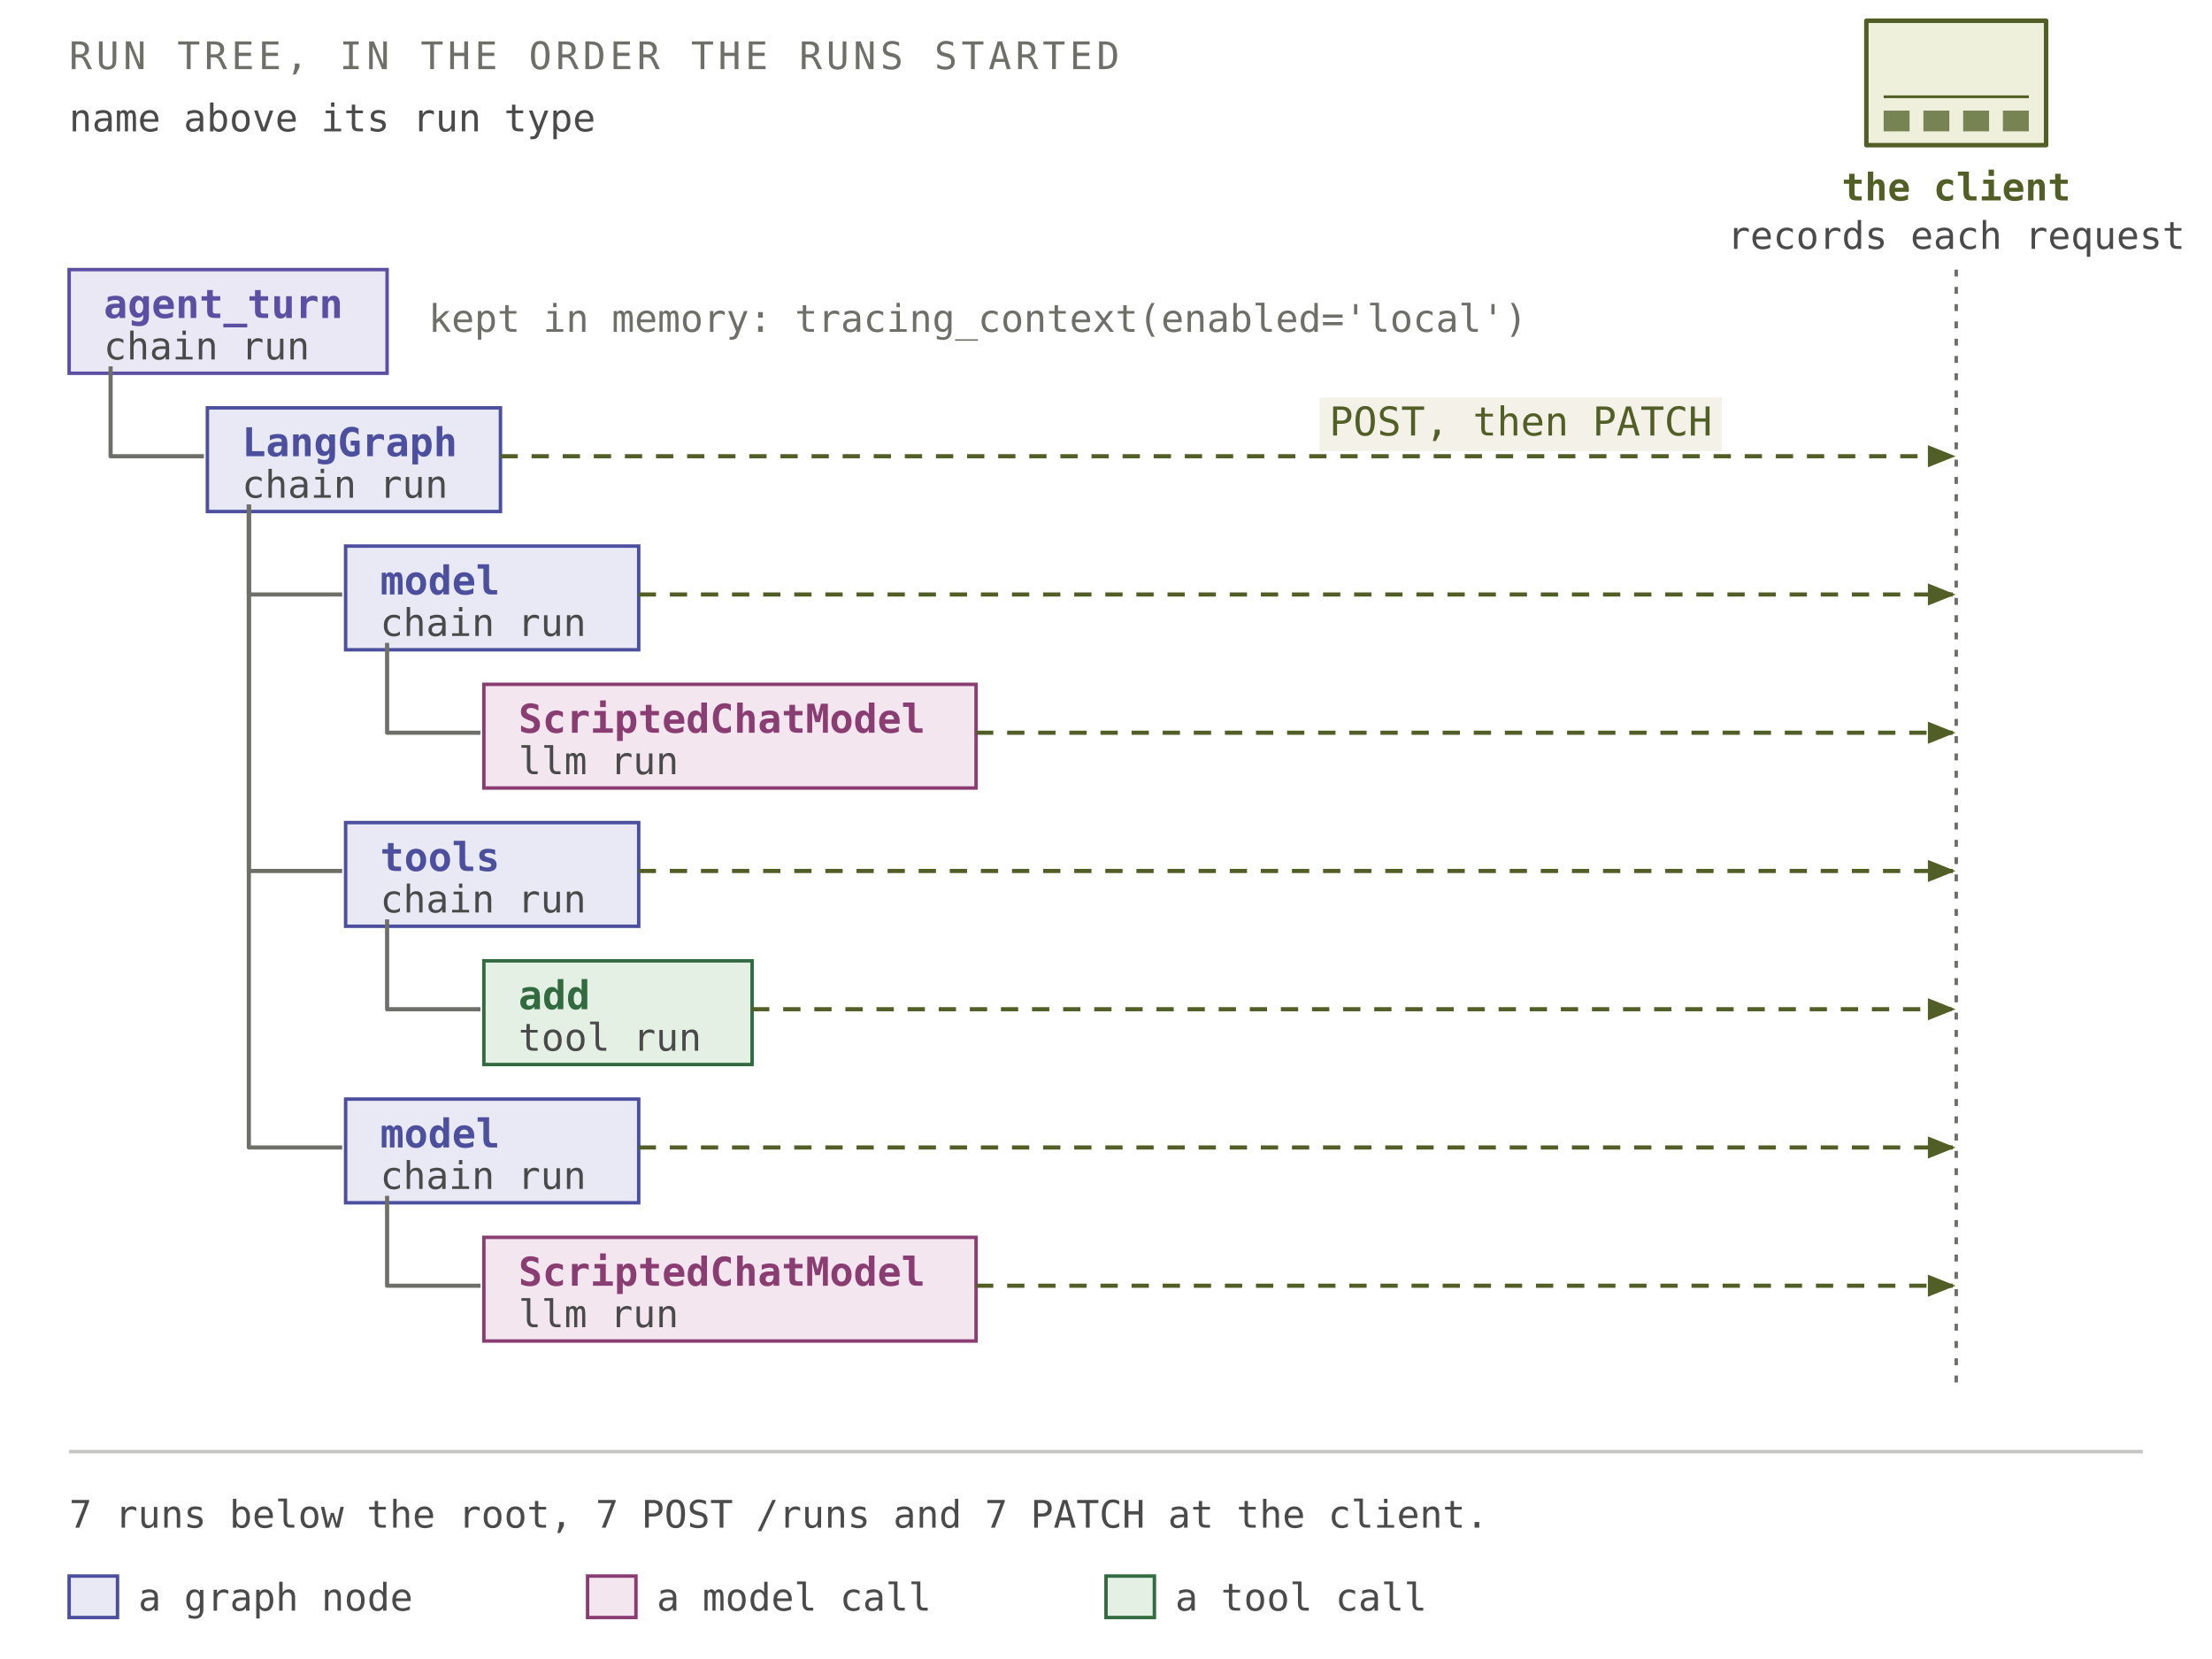
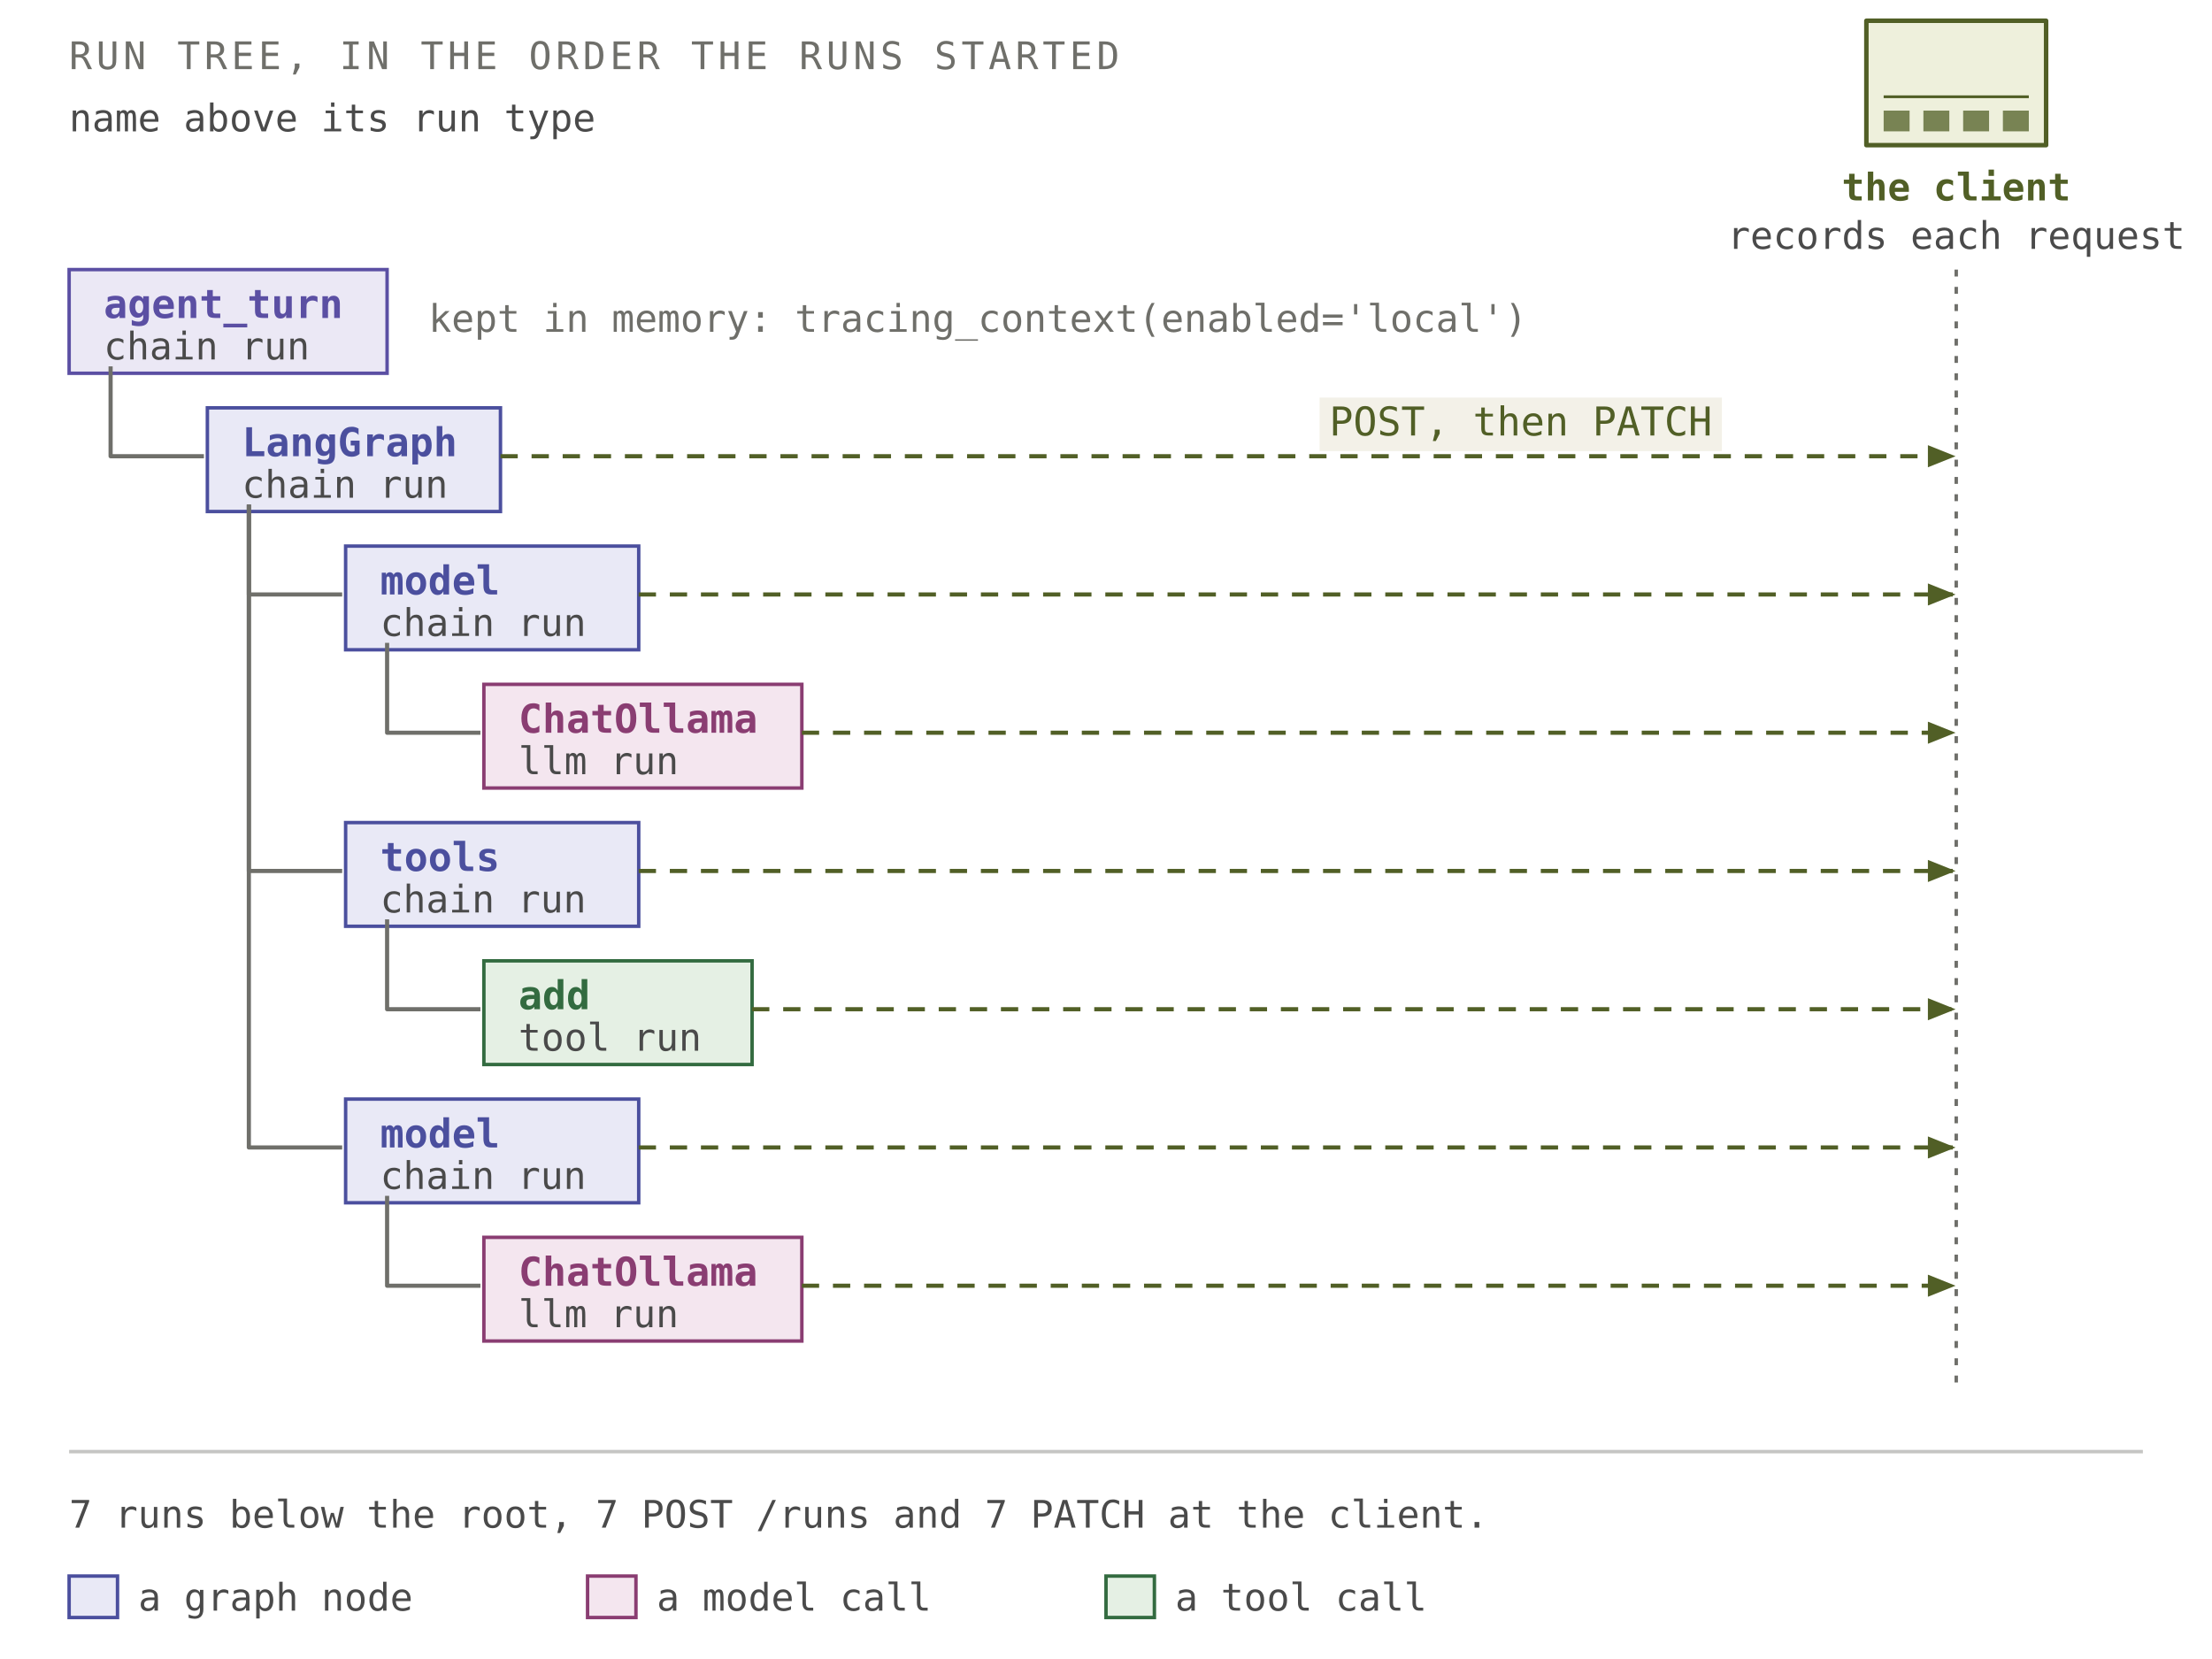
<svg xmlns="http://www.w3.org/2000/svg" viewBox="0 0 640 480" role="img" aria-labelledby="fig-1-2b-title fig-1-2b-desc" font-family="JetBrains Mono, ui-monospace, monospace">
  <defs>
    <marker id="fig-1-2b-head-olive" viewBox="0 0 10 10" refX="9" refY="5" markerWidth="8" markerHeight="8" markerUnits="userSpaceOnUse" orient="auto-start-reverse">
      <path d="M0 1 L10 5 L0 9 z" fill="var(--m-olive-ink, #515f26)" />
    </marker>
  </defs>
  <polygon points="540,6 592,6 592,42 540,42" fill="var(--m-panel, #f3f1e8)" />
  <polygon points="540,6 592,6 592,42 540,42" fill="var(--m-olive-fill, #eef0dc)" stroke="var(--m-olive-ink, #515f26)" stroke-width="1.3" stroke-linejoin="round" />
  <polygon points="545,32 552.5,32 552.5,38 545,38" fill="var(--m-olive-ink, #515f26)" fill-opacity="0.75" />
  <polygon points="556.5,32 564,32 564,38 556.5,38" fill="var(--m-olive-ink, #515f26)" fill-opacity="0.75" />
  <polygon points="568,32 575.5,32 575.5,38 568,38" fill="var(--m-olive-ink, #515f26)" fill-opacity="0.75" />
  <polygon points="579.5,32 587,32 587,38 579.5,38" fill="var(--m-olive-ink, #515f26)" fill-opacity="0.75" />
  <path d="M545 28L587 28" fill="none" stroke="var(--m-olive-ink, #515f26)" stroke-width="0.8" stroke-linejoin="round" />
  <text x="566" y="58" font-size="11" text-anchor="middle" font-weight="700" fill="var(--m-olive-ink, #515f26)">the client</text>
  <text x="566" y="72" font-size="11" text-anchor="middle" class="m-serif" fill="var(--m-ink-soft, #4a4a4a)">records each request</text>
  <line x1="566" y1="78" x2="566" y2="402" stroke="var(--m-ink-mute, #6f6f6a)" stroke-width="1" stroke-dasharray="2 3" />
  <text x="20" y="20" font-size="11" letter-spacing="1.2" fill="var(--m-ink-mute, #6f6f6a)">RUN TREE, IN THE ORDER THE RUNS STARTED</text>
  <text x="20" y="38" font-size="11" class="m-serif" fill="var(--m-ink-soft, #4a4a4a)">name above its run type</text>
  <g data-beat="1">
    <animate attributeName="opacity" values="0;0;1" keyTimes="0;0;1" calcMode="spline" keySplines="0 0 1 1;0.23 1 0.32 1" dur="0.45s" begin="indefinite" fill="freeze" />
    <animateTransform attributeName="transform" type="translate" values="0 4;0 4;0 0" keyTimes="0;0;1" calcMode="spline" keySplines="0 0 1 1;0.23 1 0.32 1" dur="0.45s" begin="indefinite" fill="freeze" />
    <rect x="20" y="78" width="92" height="30" fill="var(--m-violet-fill, #ebe8f5)" stroke="var(--m-violet-ink, #5b4fa3)" />
    <text x="30" y="92" font-size="11.5" font-weight="700" fill="var(--m-violet-ink, #5b4fa3)">agent_turn</text>
    <text x="30" y="104" font-size="11" class="m-serif" fill="var(--m-ink-soft, #4a4a4a)">chain run</text>
    <text x="124" y="96" font-size="11" class="m-serif" fill="var(--m-ink-mute, #6f6f6a)">kept in memory: tracing_context(enabled='local')</text>
  </g>
  <g data-beat="2">
    <animate attributeName="opacity" values="0;0;1" keyTimes="0;0.571;1" calcMode="spline" keySplines="0 0 1 1;0.23 1 0.32 1" dur="1.05s" begin="indefinite" fill="freeze" />
    <animateTransform attributeName="transform" type="translate" values="0 4;0 4;0 0" keyTimes="0;0.571;1" calcMode="spline" keySplines="0 0 1 1;0.23 1 0.32 1" dur="1.05s" begin="indefinite" fill="freeze" />
    <path d="M32 106 V132 H59" fill="none" stroke="var(--m-ink-mute, #6f6f6a)" stroke-width="1.2" stroke-linejoin="round" />
    <rect x="60" y="118" width="84.8" height="30" fill="var(--m-indigo-fill, #e9e9f6)" stroke="var(--m-indigo-ink, #4b4f9e)" />
    <text x="70" y="132" font-size="11.5" font-weight="700" fill="var(--m-indigo-ink, #4b4f9e)">LangGraph</text>
    <text x="70" y="144" font-size="11" class="m-serif" fill="var(--m-ink-soft, #4a4a4a)">chain run</text>
    <line x1="144.8" y1="132" x2="565" y2="132" stroke="var(--m-olive-ink, #515f26)" stroke-width="1.2" stroke-dasharray="5 4" marker-end="url(#fig-1-2b-head-olive)" />
    <circle class="m-packet" r="3.5" fill="var(--m-olive-ink, #515f26)" opacity="0">
      <animateMotion path="M144.8 132 L565 132" keyPoints="0;0;1;1" keyTimes="0;0.429;0.821;1" calcMode="linear" dur="1.4s" begin="indefinite" fill="freeze" />
      <animate attributeName="opacity" values="0;0;1;1;0" keyTimes="0;0.429;0.486;0.821;1" dur="1.4s" begin="indefinite" fill="freeze" />
    </circle>
    <rect class="m-knock" x="381.8" y="115.03" width="116.4" height="15.5" fill="var(--m-panel, #f3f1e8)" />
    <text x="440" y="126" font-size="11.5" text-anchor="middle" fill="var(--m-olive-ink, #515f26)">POST, then PATCH</text>
  </g>
  <g data-beat="3">
    <animate attributeName="opacity" values="0;0;1" keyTimes="0;0.727;1" calcMode="spline" keySplines="0 0 1 1;0.23 1 0.32 1" dur="1.65s" begin="indefinite" fill="freeze" />
    <animateTransform attributeName="transform" type="translate" values="0 4;0 4;0 0" keyTimes="0;0.727;1" calcMode="spline" keySplines="0 0 1 1;0.23 1 0.32 1" dur="1.65s" begin="indefinite" fill="freeze" />
    <path d="M72 146 V172 H99" fill="none" stroke="var(--m-ink-mute, #6f6f6a)" stroke-width="1.2" stroke-linejoin="round" />
    <rect x="100" y="158" width="84.8" height="30" fill="var(--m-indigo-fill, #e9e9f6)" stroke="var(--m-indigo-ink, #4b4f9e)" />
    <text x="110" y="172" font-size="11.5" font-weight="700" fill="var(--m-indigo-ink, #4b4f9e)">model</text>
    <text x="110" y="184" font-size="11" class="m-serif" fill="var(--m-ink-soft, #4a4a4a)">chain run</text>
    <line x1="184.8" y1="172" x2="565" y2="172" stroke="var(--m-olive-ink, #515f26)" stroke-width="1.2" stroke-dasharray="5 4" marker-end="url(#fig-1-2b-head-olive)" />
    <circle class="m-packet" r="3.5" fill="var(--m-olive-ink, #515f26)" opacity="0">
      <animateMotion path="M184.8 172 L565 172" keyPoints="0;0;1;1" keyTimes="0;0.6;0.875;1" calcMode="linear" dur="2s" begin="indefinite" fill="freeze" />
      <animate attributeName="opacity" values="0;0;1;1;0" keyTimes="0;0.6;0.64;0.875;1" dur="2s" begin="indefinite" fill="freeze" />
    </circle>
  </g>
  <g data-beat="4">
    <animate attributeName="opacity" values="0;0;1" keyTimes="0;0.8;1" calcMode="spline" keySplines="0 0 1 1;0.23 1 0.32 1" dur="2.25s" begin="indefinite" fill="freeze" />
    <animateTransform attributeName="transform" type="translate" values="0 4;0 4;0 0" keyTimes="0;0.8;1" calcMode="spline" keySplines="0 0 1 1;0.23 1 0.32 1" dur="2.25s" begin="indefinite" fill="freeze" />
    <path d="M112 186 V212 H139" fill="none" stroke="var(--m-ink-mute, #6f6f6a)" stroke-width="1.2" stroke-linejoin="round" />
-     <rect x="140" y="198" width="142.4" height="30" fill="var(--m-plum-fill, #f4e6ef)" stroke="var(--m-plum-ink, #8a3d72)" />
-     <text x="150" y="212" font-size="11.5" font-weight="700" fill="var(--m-plum-ink, #8a3d72)">ScriptedChatModel</text>
+     <rect x="140" y="198" width="92" height="30" fill="var(--m-plum-fill, #f4e6ef)" stroke="var(--m-plum-ink, #8a3d72)" />
+     <text x="150" y="212" font-size="11.5" font-weight="700" fill="var(--m-plum-ink, #8a3d72)">ChatOllama</text>
    <text x="150" y="224" font-size="11" class="m-serif" fill="var(--m-ink-soft, #4a4a4a)">llm run</text>
-     <line x1="282.4" y1="212" x2="565" y2="212" stroke="var(--m-olive-ink, #515f26)" stroke-width="1.2" stroke-dasharray="5 4" marker-end="url(#fig-1-2b-head-olive)" />
+     <line x1="232" y1="212" x2="565" y2="212" stroke="var(--m-olive-ink, #515f26)" stroke-width="1.2" stroke-dasharray="5 4" marker-end="url(#fig-1-2b-head-olive)" />
    <circle class="m-packet" r="3.5" fill="var(--m-olive-ink, #515f26)" opacity="0">
-       <animateMotion path="M282.4 212 L565 212" keyPoints="0;0;1;1" keyTimes="0;0.692;0.904;1" calcMode="linear" dur="2.6s" begin="indefinite" fill="freeze" />
+       <animateMotion path="M232 212 L565 212" keyPoints="0;0;1;1" keyTimes="0;0.692;0.904;1" calcMode="linear" dur="2.6s" begin="indefinite" fill="freeze" />
      <animate attributeName="opacity" values="0;0;1;1;0" keyTimes="0;0.692;0.723;0.904;1" dur="2.6s" begin="indefinite" fill="freeze" />
    </circle>
  </g>
  <g data-beat="5">
    <animate attributeName="opacity" values="0;0;1" keyTimes="0;0.842;1" calcMode="spline" keySplines="0 0 1 1;0.23 1 0.32 1" dur="2.85s" begin="indefinite" fill="freeze" />
    <animateTransform attributeName="transform" type="translate" values="0 4;0 4;0 0" keyTimes="0;0.842;1" calcMode="spline" keySplines="0 0 1 1;0.23 1 0.32 1" dur="2.85s" begin="indefinite" fill="freeze" />
    <path d="M72 146 V252 H99" fill="none" stroke="var(--m-ink-mute, #6f6f6a)" stroke-width="1.2" stroke-linejoin="round" />
    <rect x="100" y="238" width="84.8" height="30" fill="var(--m-indigo-fill, #e9e9f6)" stroke="var(--m-indigo-ink, #4b4f9e)" />
    <text x="110" y="252" font-size="11.5" font-weight="700" fill="var(--m-indigo-ink, #4b4f9e)">tools</text>
    <text x="110" y="264" font-size="11" class="m-serif" fill="var(--m-ink-soft, #4a4a4a)">chain run</text>
    <line x1="184.8" y1="252" x2="565" y2="252" stroke="var(--m-olive-ink, #515f26)" stroke-width="1.2" stroke-dasharray="5 4" marker-end="url(#fig-1-2b-head-olive)" />
    <circle class="m-packet" r="3.5" fill="var(--m-olive-ink, #515f26)" opacity="0">
      <animateMotion path="M184.8 252 L565 252" keyPoints="0;0;1;1" keyTimes="0;0.75;0.922;1" calcMode="linear" dur="3.2s" begin="indefinite" fill="freeze" />
      <animate attributeName="opacity" values="0;0;1;1;0" keyTimes="0;0.75;0.775;0.922;1" dur="3.2s" begin="indefinite" fill="freeze" />
    </circle>
  </g>
  <g data-beat="6">
    <animate attributeName="opacity" values="0;0;1" keyTimes="0;0.87;1" calcMode="spline" keySplines="0 0 1 1;0.23 1 0.32 1" dur="3.45s" begin="indefinite" fill="freeze" />
    <animateTransform attributeName="transform" type="translate" values="0 4;0 4;0 0" keyTimes="0;0.87;1" calcMode="spline" keySplines="0 0 1 1;0.23 1 0.32 1" dur="3.45s" begin="indefinite" fill="freeze" />
    <path d="M112 266 V292 H139" fill="none" stroke="var(--m-ink-mute, #6f6f6a)" stroke-width="1.2" stroke-linejoin="round" />
    <rect x="140" y="278" width="77.6" height="30" fill="var(--m-green-fill, #e5f0e4)" stroke="var(--m-green-ink, #336b40)" />
    <text x="150" y="292" font-size="11.5" font-weight="700" fill="var(--m-green-ink, #336b40)">add</text>
    <text x="150" y="304" font-size="11" class="m-serif" fill="var(--m-ink-soft, #4a4a4a)">tool run</text>
    <line x1="217.6" y1="292" x2="565" y2="292" stroke="var(--m-olive-ink, #515f26)" stroke-width="1.2" stroke-dasharray="5 4" marker-end="url(#fig-1-2b-head-olive)" />
    <circle class="m-packet" r="3.5" fill="var(--m-olive-ink, #515f26)" opacity="0">
      <animateMotion path="M217.6 292 L565 292" keyPoints="0;0;1;1" keyTimes="0;0.789;0.934;1" calcMode="linear" dur="3.8s" begin="indefinite" fill="freeze" />
      <animate attributeName="opacity" values="0;0;1;1;0" keyTimes="0;0.789;0.811;0.934;1" dur="3.8s" begin="indefinite" fill="freeze" />
    </circle>
  </g>
  <g data-beat="7">
    <animate attributeName="opacity" values="0;0;1" keyTimes="0;0.889;1" calcMode="spline" keySplines="0 0 1 1;0.23 1 0.32 1" dur="4.05s" begin="indefinite" fill="freeze" />
    <animateTransform attributeName="transform" type="translate" values="0 4;0 4;0 0" keyTimes="0;0.889;1" calcMode="spline" keySplines="0 0 1 1;0.23 1 0.32 1" dur="4.05s" begin="indefinite" fill="freeze" />
    <path d="M72 146 V332 H99" fill="none" stroke="var(--m-ink-mute, #6f6f6a)" stroke-width="1.2" stroke-linejoin="round" />
    <rect x="100" y="318" width="84.8" height="30" fill="var(--m-indigo-fill, #e9e9f6)" stroke="var(--m-indigo-ink, #4b4f9e)" />
    <text x="110" y="332" font-size="11.5" font-weight="700" fill="var(--m-indigo-ink, #4b4f9e)">model</text>
    <text x="110" y="344" font-size="11" class="m-serif" fill="var(--m-ink-soft, #4a4a4a)">chain run</text>
    <line x1="184.8" y1="332" x2="565" y2="332" stroke="var(--m-olive-ink, #515f26)" stroke-width="1.2" stroke-dasharray="5 4" marker-end="url(#fig-1-2b-head-olive)" />
    <circle class="m-packet" r="3.5" fill="var(--m-olive-ink, #515f26)" opacity="0">
      <animateMotion path="M184.8 332 L565 332" keyPoints="0;0;1;1" keyTimes="0;0.818;0.943;1" calcMode="linear" dur="4.4s" begin="indefinite" fill="freeze" />
      <animate attributeName="opacity" values="0;0;1;1;0" keyTimes="0;0.818;0.836;0.943;1" dur="4.4s" begin="indefinite" fill="freeze" />
    </circle>
  </g>
  <g data-beat="8">
    <animate attributeName="opacity" values="0;0;1" keyTimes="0;0.903;1" calcMode="spline" keySplines="0 0 1 1;0.23 1 0.32 1" dur="4.65s" begin="indefinite" fill="freeze" />
    <animateTransform attributeName="transform" type="translate" values="0 4;0 4;0 0" keyTimes="0;0.903;1" calcMode="spline" keySplines="0 0 1 1;0.23 1 0.32 1" dur="4.65s" begin="indefinite" fill="freeze" />
    <path d="M112 346 V372 H139" fill="none" stroke="var(--m-ink-mute, #6f6f6a)" stroke-width="1.2" stroke-linejoin="round" />
-     <rect x="140" y="358" width="142.4" height="30" fill="var(--m-plum-fill, #f4e6ef)" stroke="var(--m-plum-ink, #8a3d72)" />
-     <text x="150" y="372" font-size="11.5" font-weight="700" fill="var(--m-plum-ink, #8a3d72)">ScriptedChatModel</text>
+     <rect x="140" y="358" width="92" height="30" fill="var(--m-plum-fill, #f4e6ef)" stroke="var(--m-plum-ink, #8a3d72)" />
+     <text x="150" y="372" font-size="11.5" font-weight="700" fill="var(--m-plum-ink, #8a3d72)">ChatOllama</text>
    <text x="150" y="384" font-size="11" class="m-serif" fill="var(--m-ink-soft, #4a4a4a)">llm run</text>
-     <line x1="282.4" y1="372" x2="565" y2="372" stroke="var(--m-olive-ink, #515f26)" stroke-width="1.2" stroke-dasharray="5 4" marker-end="url(#fig-1-2b-head-olive)" />
+     <line x1="232" y1="372" x2="565" y2="372" stroke="var(--m-olive-ink, #515f26)" stroke-width="1.2" stroke-dasharray="5 4" marker-end="url(#fig-1-2b-head-olive)" />
    <circle class="m-packet" r="3.5" fill="var(--m-olive-ink, #515f26)" opacity="0">
-       <animateMotion path="M282.4 372 L565 372" keyPoints="0;0;1;1" keyTimes="0;0.84;0.95;1" calcMode="linear" dur="5s" begin="indefinite" fill="freeze" />
+       <animateMotion path="M232 372 L565 372" keyPoints="0;0;1;1" keyTimes="0;0.84;0.95;1" calcMode="linear" dur="5s" begin="indefinite" fill="freeze" />
      <animate attributeName="opacity" values="0;0;1;1;0" keyTimes="0;0.84;0.856;0.95;1" dur="5s" begin="indefinite" fill="freeze" />
    </circle>
  </g>
  <line x1="20" y1="420" x2="620" y2="420" stroke="var(--m-ink-mute, #6f6f6a)" stroke-width="1" stroke-opacity="0.4" />
  <text x="20" y="442" font-size="11" class="m-serif" fill="var(--m-ink-soft, #4a4a4a)">7 runs below the root, 7 POST /runs and 7 PATCH at the client.</text>
  <rect x="20" y="456" width="14" height="12" fill="var(--m-indigo-fill, #e9e9f6)" stroke="var(--m-indigo-ink, #4b4f9e)" />
  <text x="40" y="466" font-size="11" class="m-serif" fill="var(--m-ink-soft, #4a4a4a)">a graph node</text>
  <rect x="170" y="456" width="14" height="12" fill="var(--m-plum-fill, #f4e6ef)" stroke="var(--m-plum-ink, #8a3d72)" />
  <text x="190" y="466" font-size="11" class="m-serif" fill="var(--m-ink-soft, #4a4a4a)">a model call</text>
  <rect x="320" y="456" width="14" height="12" fill="var(--m-green-fill, #e5f0e4)" stroke="var(--m-green-ink, #336b40)" />
  <text x="340" y="466" font-size="11" class="m-serif" fill="var(--m-ink-soft, #4a4a4a)">a tool call</text>
</svg>
